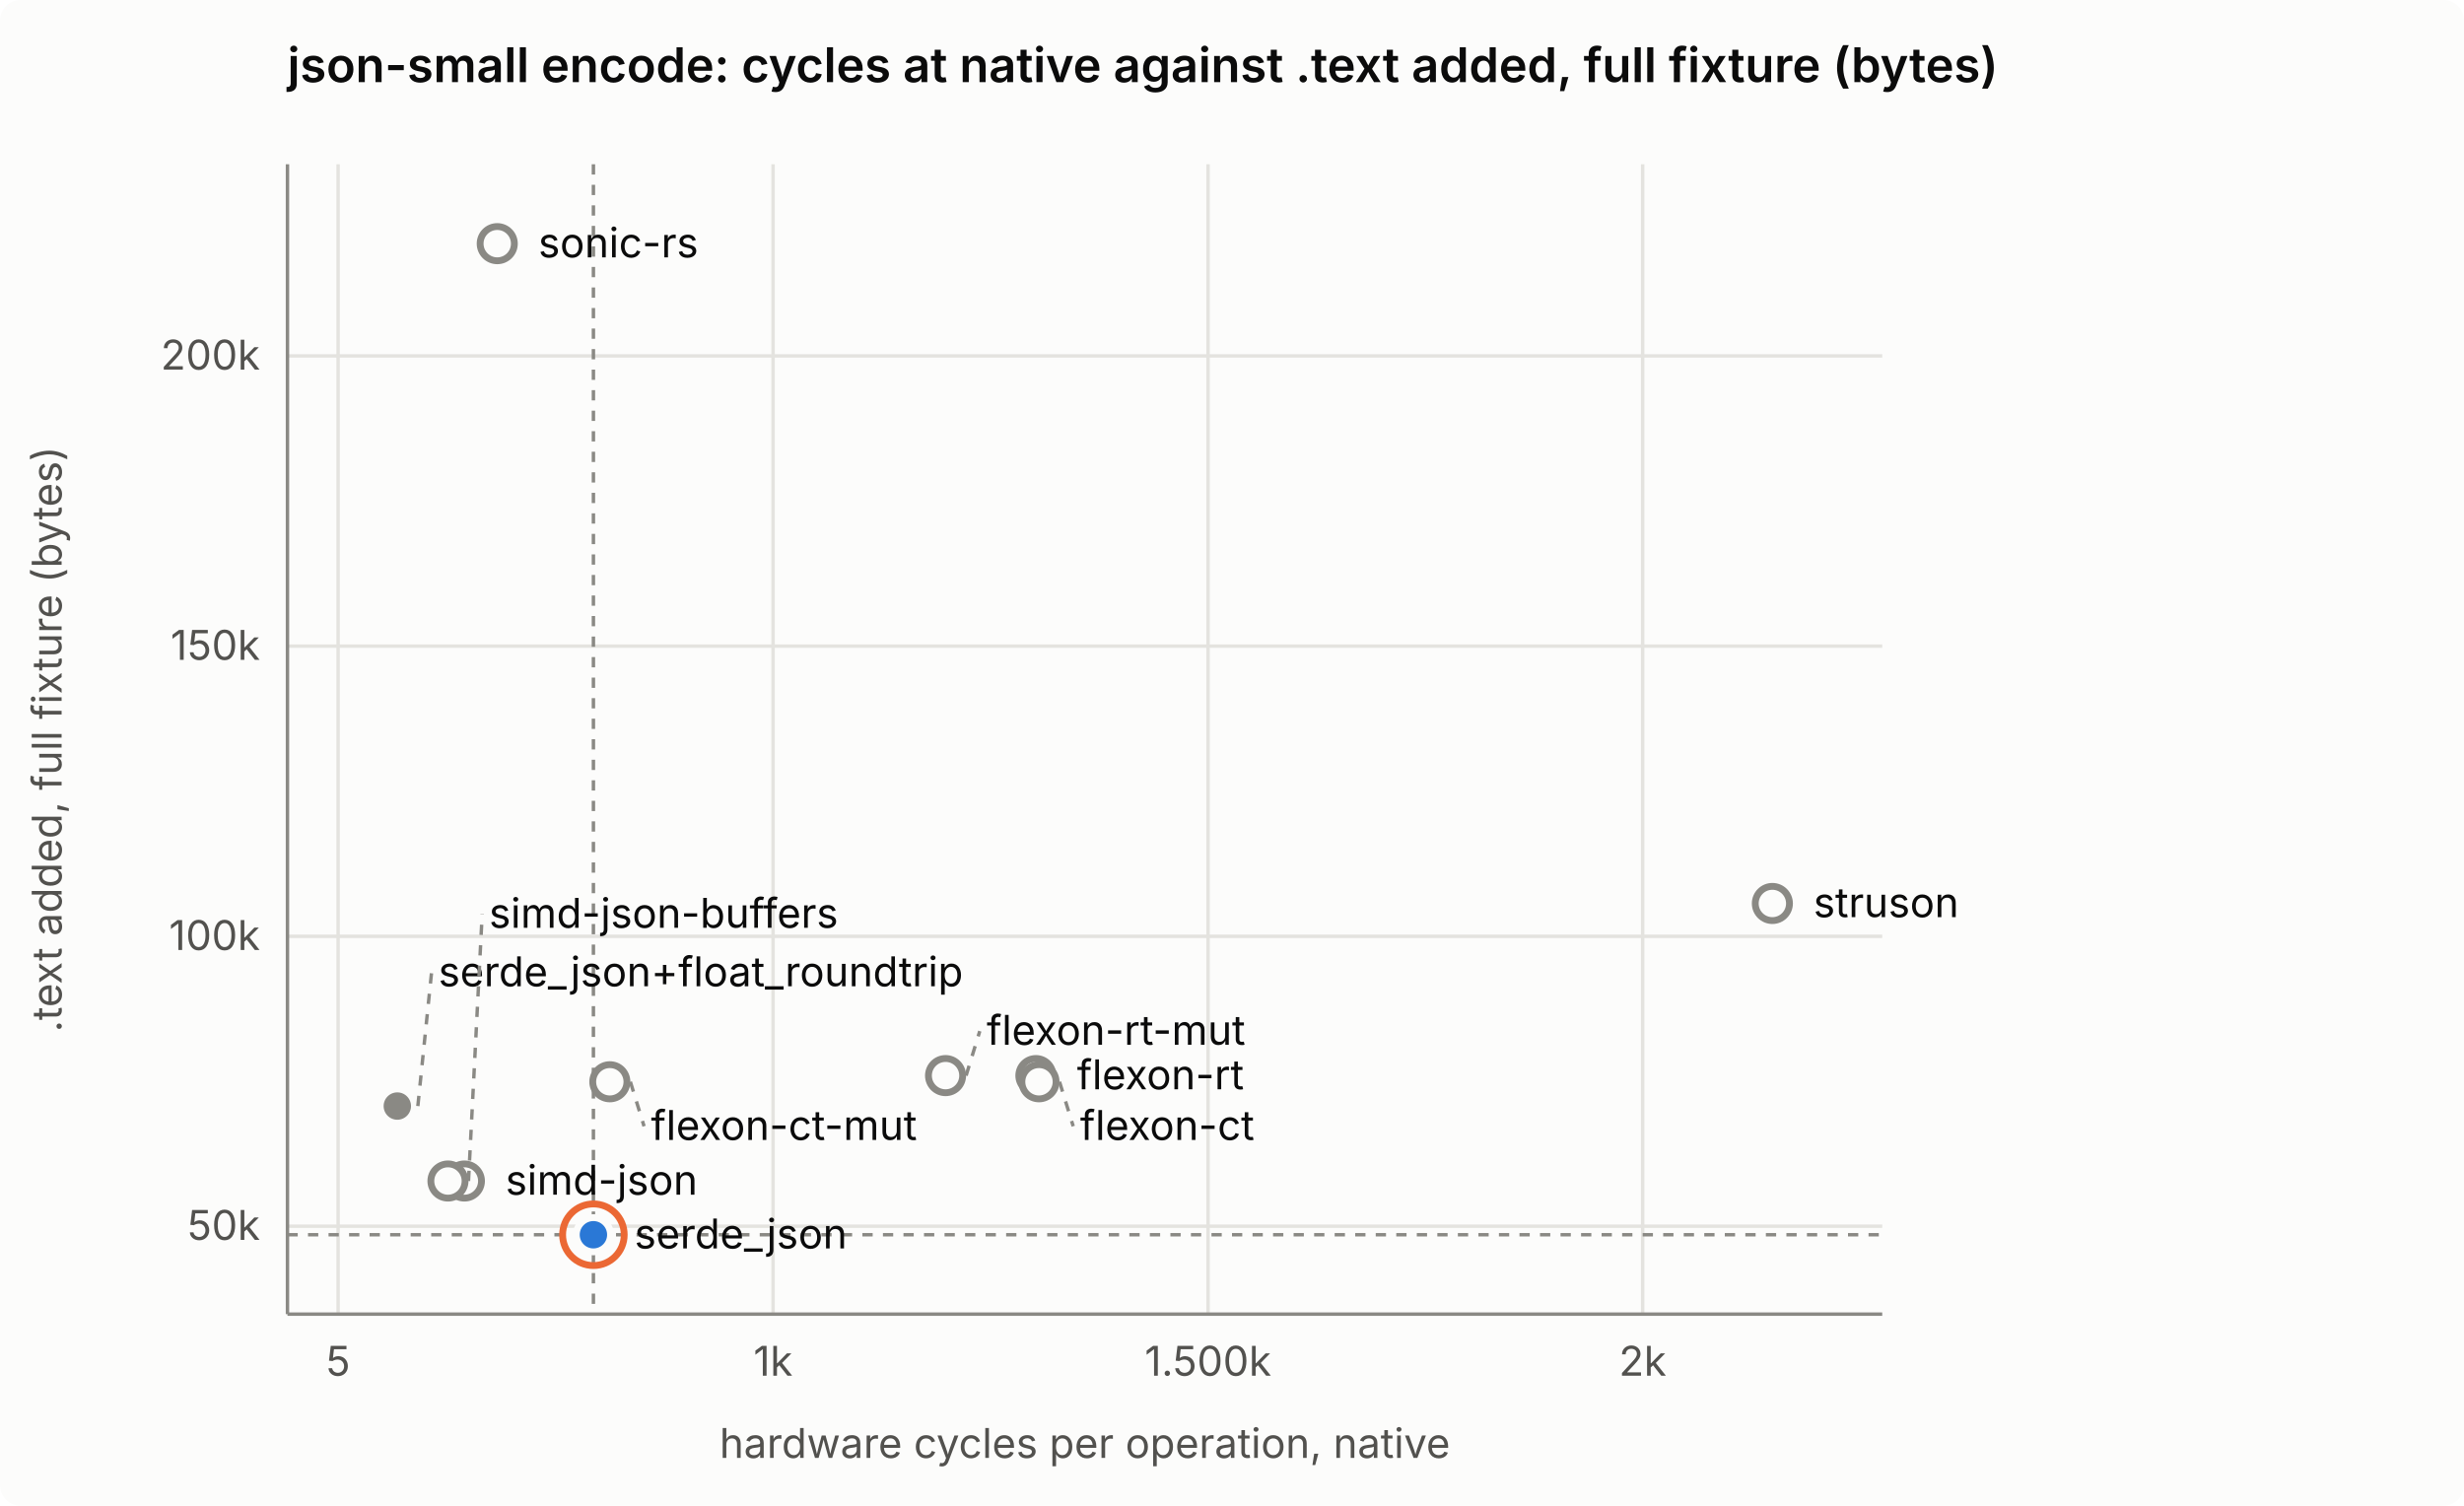
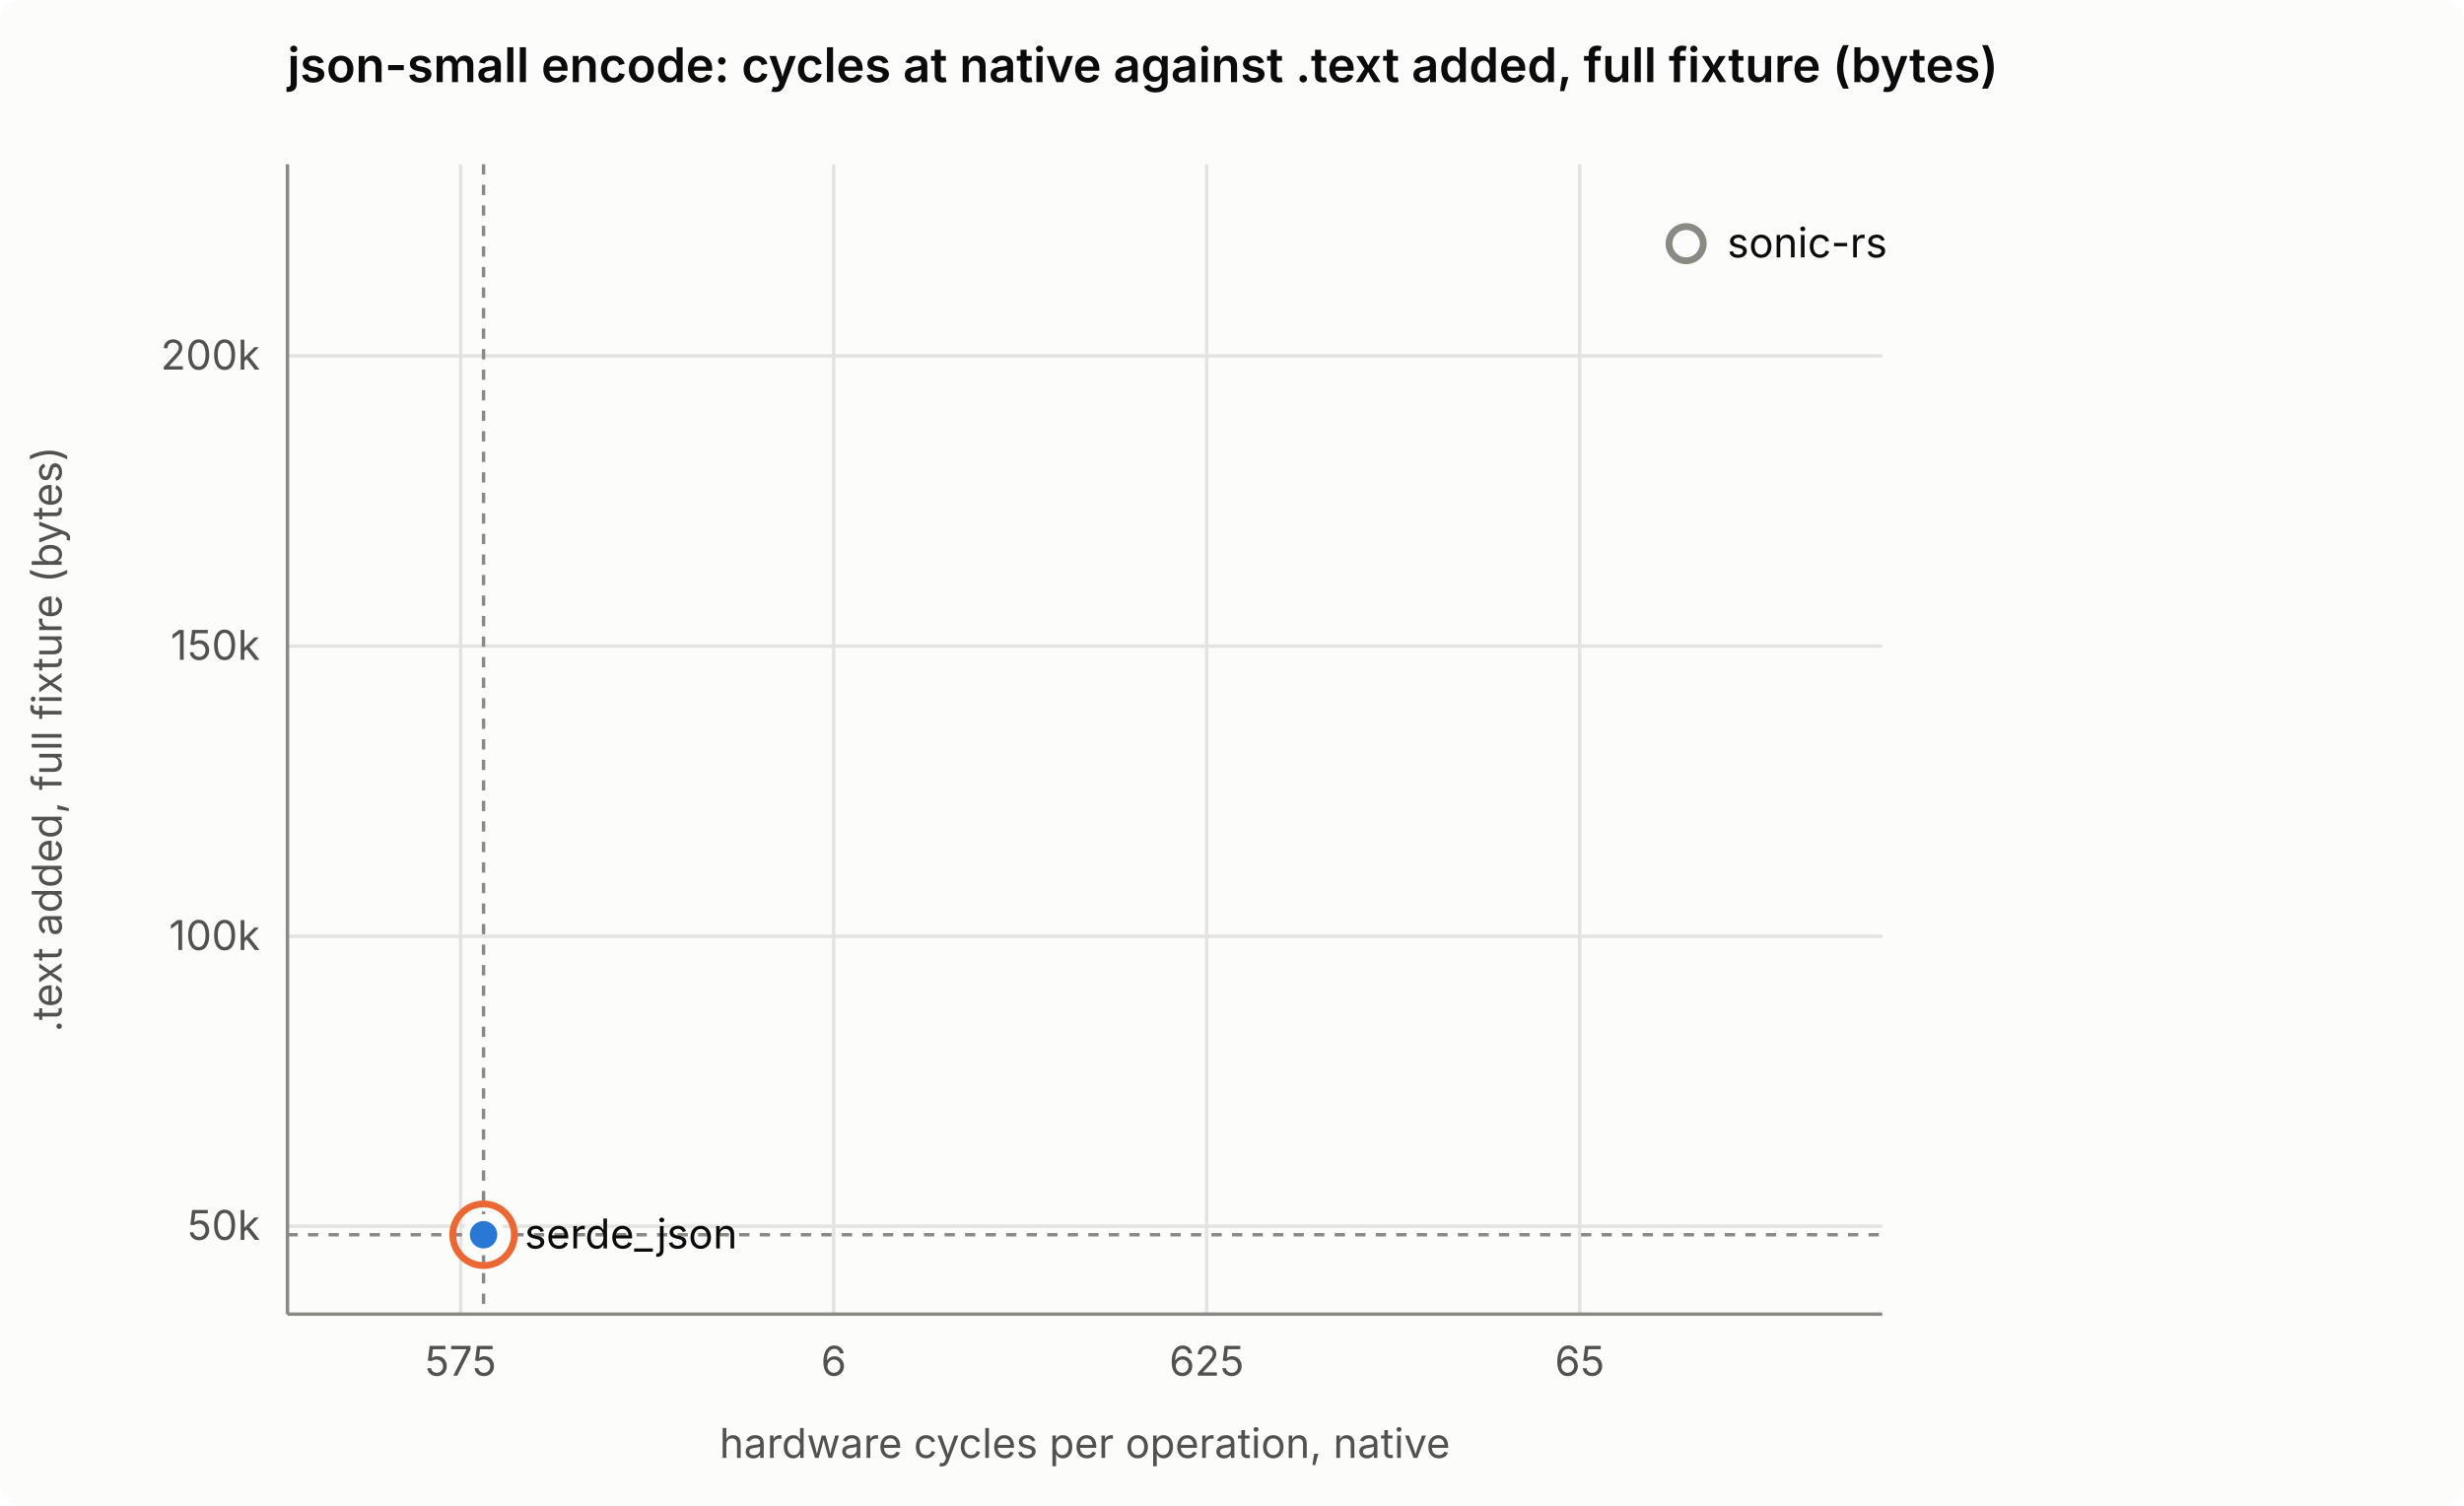
<svg xmlns="http://www.w3.org/2000/svg" viewBox="0 0 720 440" width="720" height="440" role="img" aria-label="json-small encode: cycles at native against .text added, full fixture (bytes)">
  <style>
.bg{fill:#fcfcfb}.ink{fill:#0b0b0b}.ink2{fill:#52514e}.grid{stroke:#e4e3df;stroke-width:1}
.axis{stroke:#8a8984;stroke-width:1}.ref{stroke:#8a8984;stroke-width:1;stroke-dasharray:3 3}
.front{stroke:#2a78d6;stroke-width:2;fill:none}.weighed{stroke:#eb6834;stroke-width:2;fill:none;stroke-dasharray:6 4}
.on{fill:#2a78d6;stroke:#fcfcfb;stroke-width:2}.off{fill:#8a8984;stroke:#fcfcfb;stroke-width:2}
.on.hollow{fill:#fcfcfb;stroke:#2a78d6}.off.hollow{fill:#fcfcfb;stroke:#8a8984}
.ring{fill:none;stroke:#eb6834;stroke-width:2}
text{font-family:system-ui,-apple-system,'Segoe UI',sans-serif;font-size:12px}
.title{font-size:14px;font-weight:600}
@media (prefers-color-scheme:dark){
.bg{fill:#1a1a19}.ink{fill:#f0efec}.ink2{fill:#c3c2b7}.grid{stroke:#2e2e2c}.axis,.ref{stroke:#7a7974}
.front{stroke:#3987e5}.weighed{stroke:#d95926}.on{fill:#3987e5;stroke:#1a1a19}.off{fill:#7a7974;stroke:#1a1a19}
.on.hollow{fill:#1a1a19;stroke:#3987e5}.off.hollow{fill:#1a1a19;stroke:#7a7974}.ring{stroke:#d95926}}
</style>
  <rect class="bg" width="720" height="440" rx="6" />
  <text class="ink title" x="84" y="24">json-small encode: cycles at native against .text added, full fixture (bytes)</text>
-   <line class="grid" x1="98.8" y1="48" x2="98.8" y2="384.0" />
-   <text class="ink2" x="98.8" y="402.0" text-anchor="middle">5</text>
-   <line class="grid" x1="225.9" y1="48" x2="225.9" y2="384.0" />
-   <text class="ink2" x="225.9" y="402.0" text-anchor="middle">1k</text>
-   <line class="grid" x1="353.0" y1="48" x2="353.0" y2="384.0" />
-   <text class="ink2" x="353.0" y="402.0" text-anchor="middle">1.500k</text>
-   <line class="grid" x1="480.0" y1="48" x2="480.0" y2="384.0" />
-   <text class="ink2" x="480.0" y="402.0" text-anchor="middle">2k</text>
+   <line class="grid" x1="134.6" y1="48" x2="134.6" y2="384.0" />
+   <text class="ink2" x="134.6" y="402.0" text-anchor="middle">575</text>
+   <line class="grid" x1="243.6" y1="48" x2="243.6" y2="384.0" />
+   <text class="ink2" x="243.6" y="402.0" text-anchor="middle">6</text>
+   <line class="grid" x1="352.6" y1="48" x2="352.6" y2="384.0" />
+   <text class="ink2" x="352.6" y="402.0" text-anchor="middle">625</text>
+   <line class="grid" x1="461.6" y1="48" x2="461.6" y2="384.0" />
+   <text class="ink2" x="461.6" y="402.0" text-anchor="middle">65</text>
  <line class="grid" x1="84" y1="358.3" x2="550.0" y2="358.3" />
  <text class="ink2" x="76.0" y="362.3" text-anchor="end">50k</text>
  <line class="grid" x1="84" y1="273.6" x2="550.0" y2="273.6" />
  <text class="ink2" x="76.0" y="277.6" text-anchor="end">100k</text>
  <line class="grid" x1="84" y1="188.8" x2="550.0" y2="188.8" />
  <text class="ink2" x="76.0" y="192.8" text-anchor="end">150k</text>
  <line class="grid" x1="84" y1="104.0" x2="550.0" y2="104.0" />
  <text class="ink2" x="76.0" y="108.0" text-anchor="end">200k</text>
  <line class="axis" x1="84" y1="384.0" x2="550.0" y2="384.0" />
  <line class="axis" x1="84" y1="48" x2="84" y2="384.0" />
  <text class="ink2" x="317.0" y="426.0" text-anchor="middle">hardware cycles per operation, native</text>
  <text class="ink2" transform="translate(18 216.0) rotate(-90)" text-anchor="middle">.text added, full fixture (bytes)</text>
-   <line class="ref" x1="173.4" y1="48" x2="173.4" y2="384.0" />
+   <line class="ref" x1="141.3" y1="48" x2="141.3" y2="384.0" />
  <line class="ref" x1="84" y1="360.8" x2="550.0" y2="360.8" />
-   <circle class="off hollow" cx="145.3" cy="71.2" r="5" />
-   <text class="ink" x="157.3" y="75.2">sonic-rs</text>
-   <circle class="off hollow" cx="517.9" cy="264.0" r="5" />
-   <text class="ink" x="529.9" y="268.0">struson</text>
-   <circle class="off hollow" cx="302.7" cy="314.3" r="5" />
-   <text class="ink" x="314.7" y="318.3">flexon-rt</text>
-   <circle class="off hollow" cx="276.3" cy="314.3" r="5" />
-   <line class="ref" x1="282.3" y1="314.3" x2="286.3" y2="301.3" />
-   <text class="ink" x="288.3" y="305.3">flexon-rt-mut</text>
-   <circle class="off hollow" cx="303.6" cy="316.1" r="5" />
-   <line class="ref" x1="309.6" y1="316.1" x2="313.6" y2="329.1" />
-   <text class="ink" x="315.6" y="333.1">flexon-ct</text>
-   <circle class="off hollow" cx="178.2" cy="316.1" r="5" />
-   <line class="ref" x1="184.2" y1="316.1" x2="188.2" y2="329.1" />
-   <text class="ink" x="190.2" y="333.1">flexon-ct-mut</text>
-   <circle class="off" cx="116.1" cy="323.2" r="5" />
-   <line class="ref" x1="122.1" y1="323.2" x2="126.1" y2="284.2" />
-   <text class="ink" x="128.1" y="288.2">serde_json+float_roundtrip</text>
-   <circle class="off hollow" cx="135.7" cy="345.1" r="5" />
-   <text class="ink" x="147.7" y="349.1">simd-json</text>
-   <circle class="off hollow" cx="130.9" cy="345.1" r="5" />
-   <line class="ref" x1="136.9" y1="345.1" x2="140.9" y2="267.1" />
-   <text class="ink" x="142.9" y="271.1">simd-json-buffers</text>
-   <circle class="on" cx="173.4" cy="360.8" r="5" />
-   <circle class="ring" cx="173.4" cy="360.8" r="9" />
-   <text class="ink" x="185.4" y="364.8">serde_json</text>
+   <circle class="off hollow" cx="492.7" cy="71.2" r="5" />
+   <text class="ink" x="504.7" y="75.2">sonic-rs</text>
+   <circle class="on" cx="141.3" cy="360.8" r="5" />
+   <circle class="ring" cx="141.3" cy="360.8" r="9" />
+   <text class="ink" x="153.3" y="364.8">serde_json</text>
</svg>
